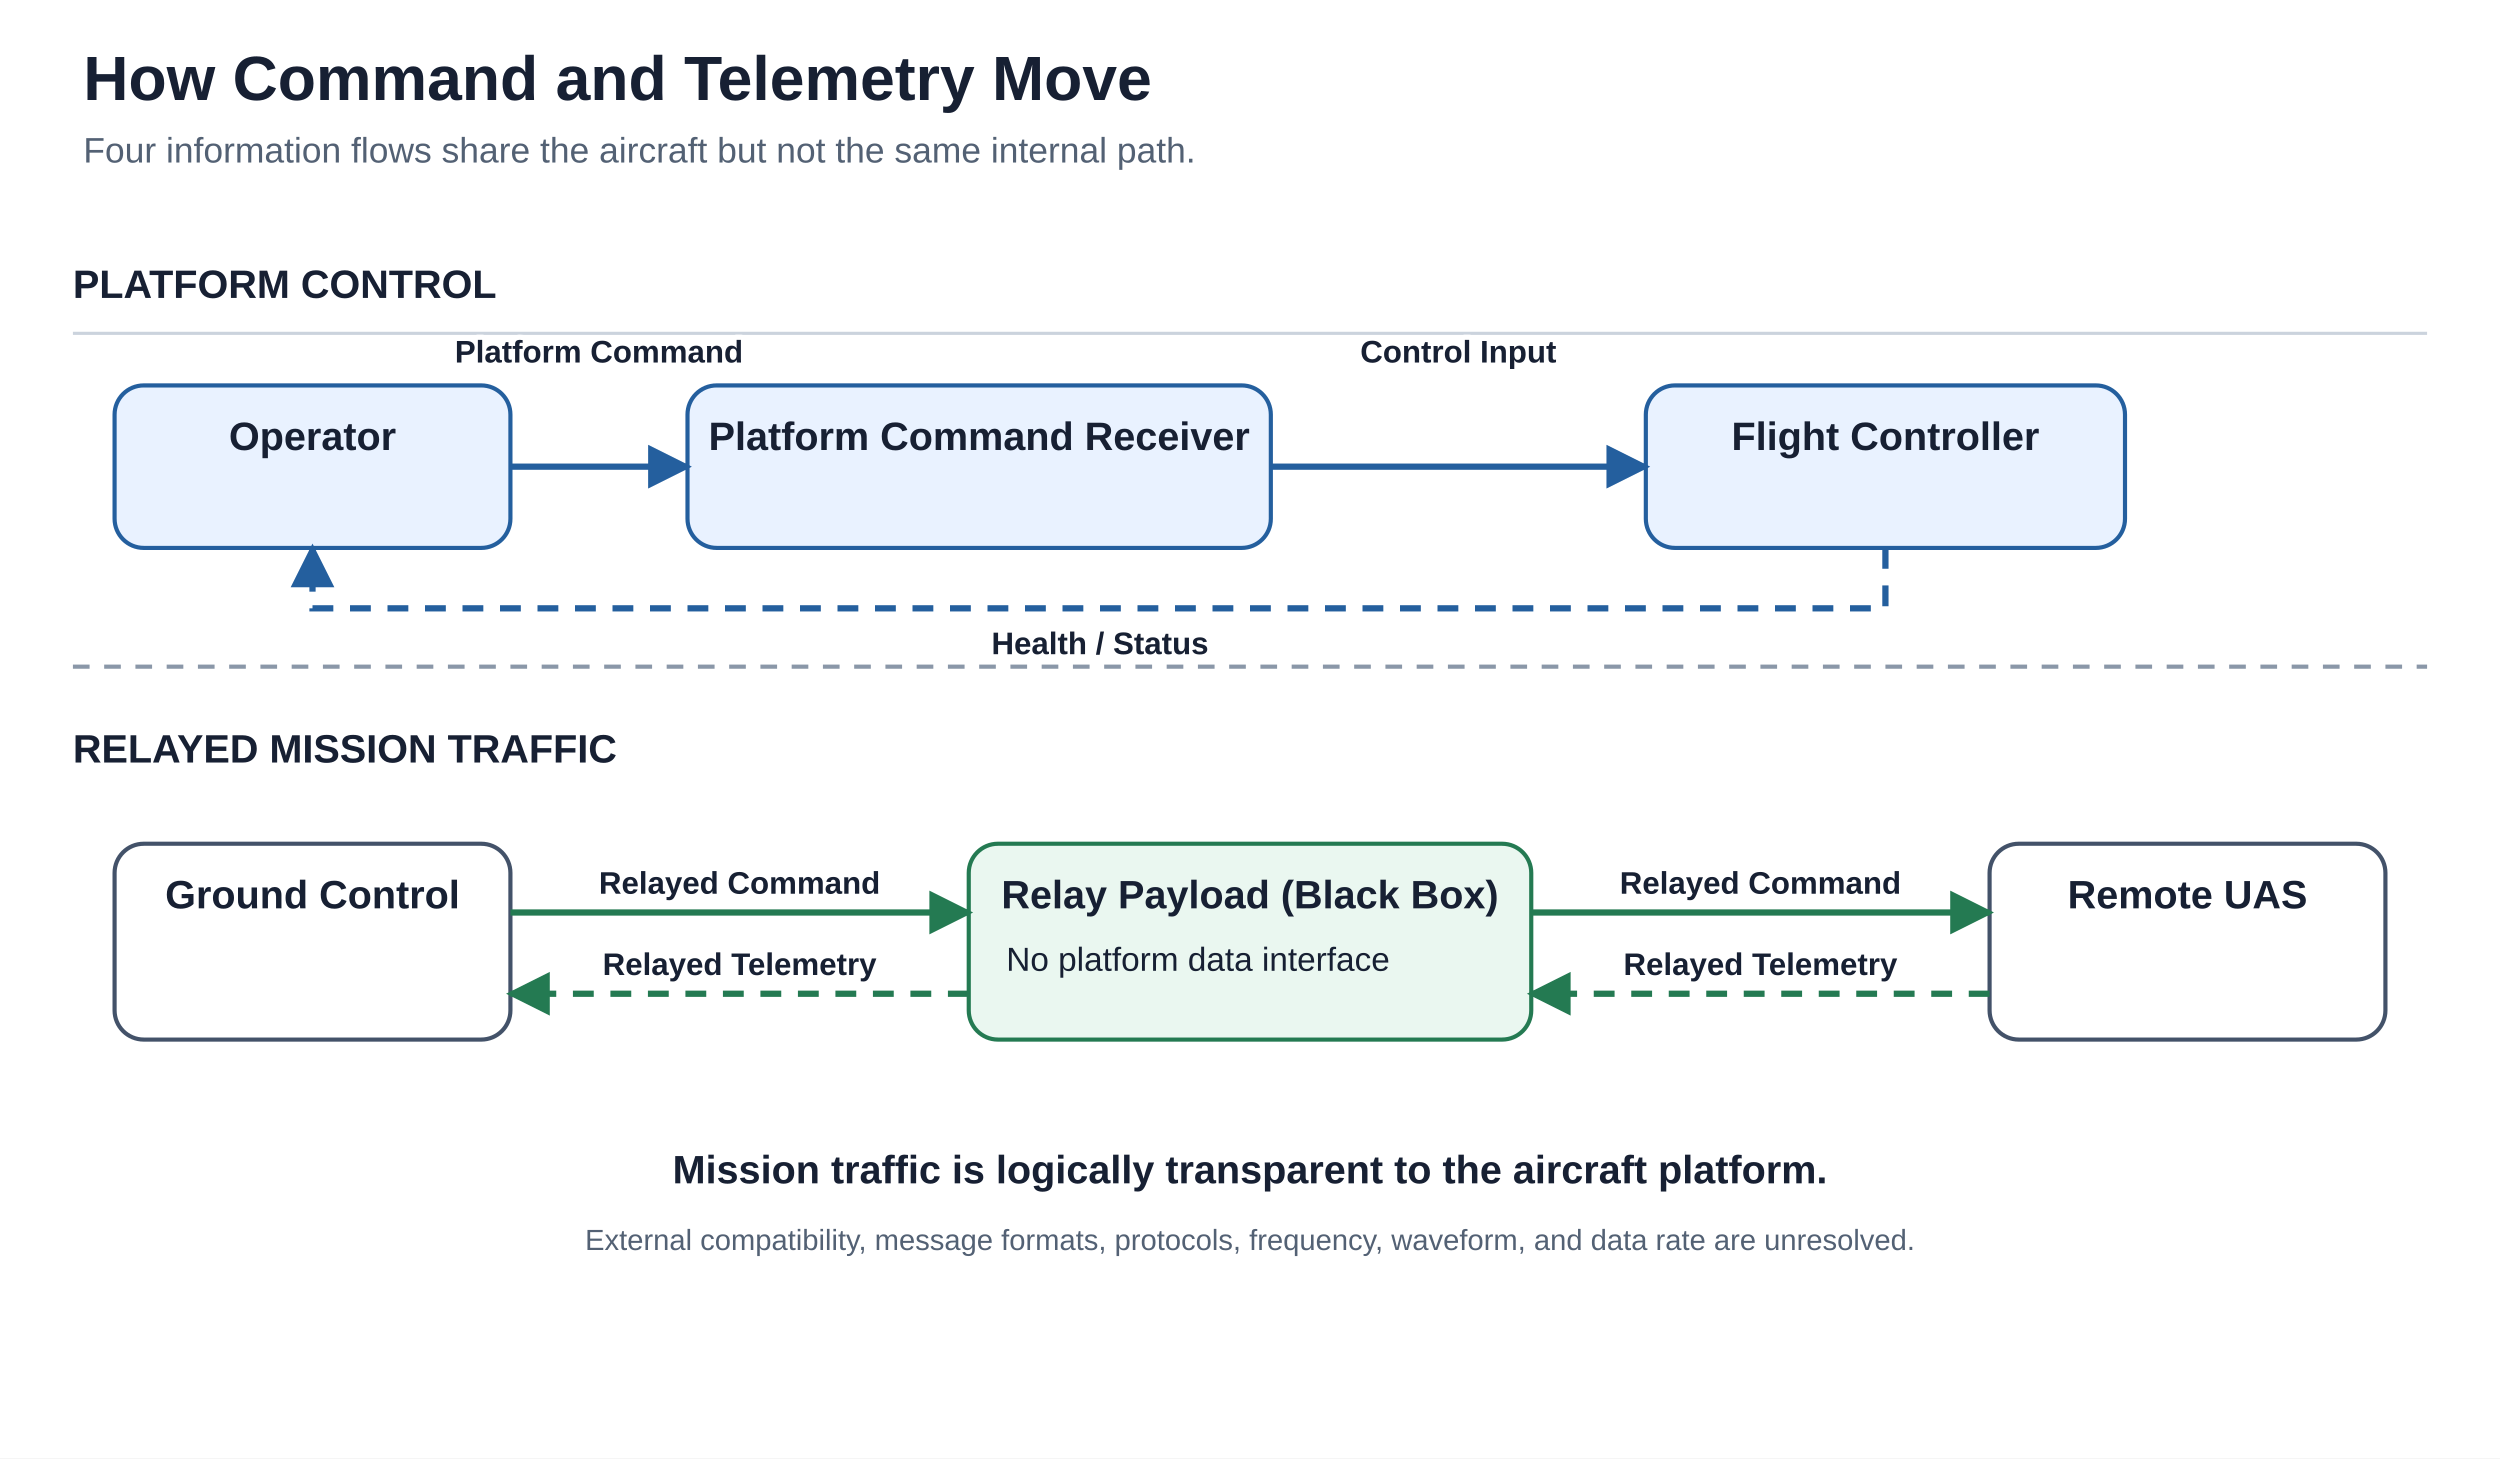
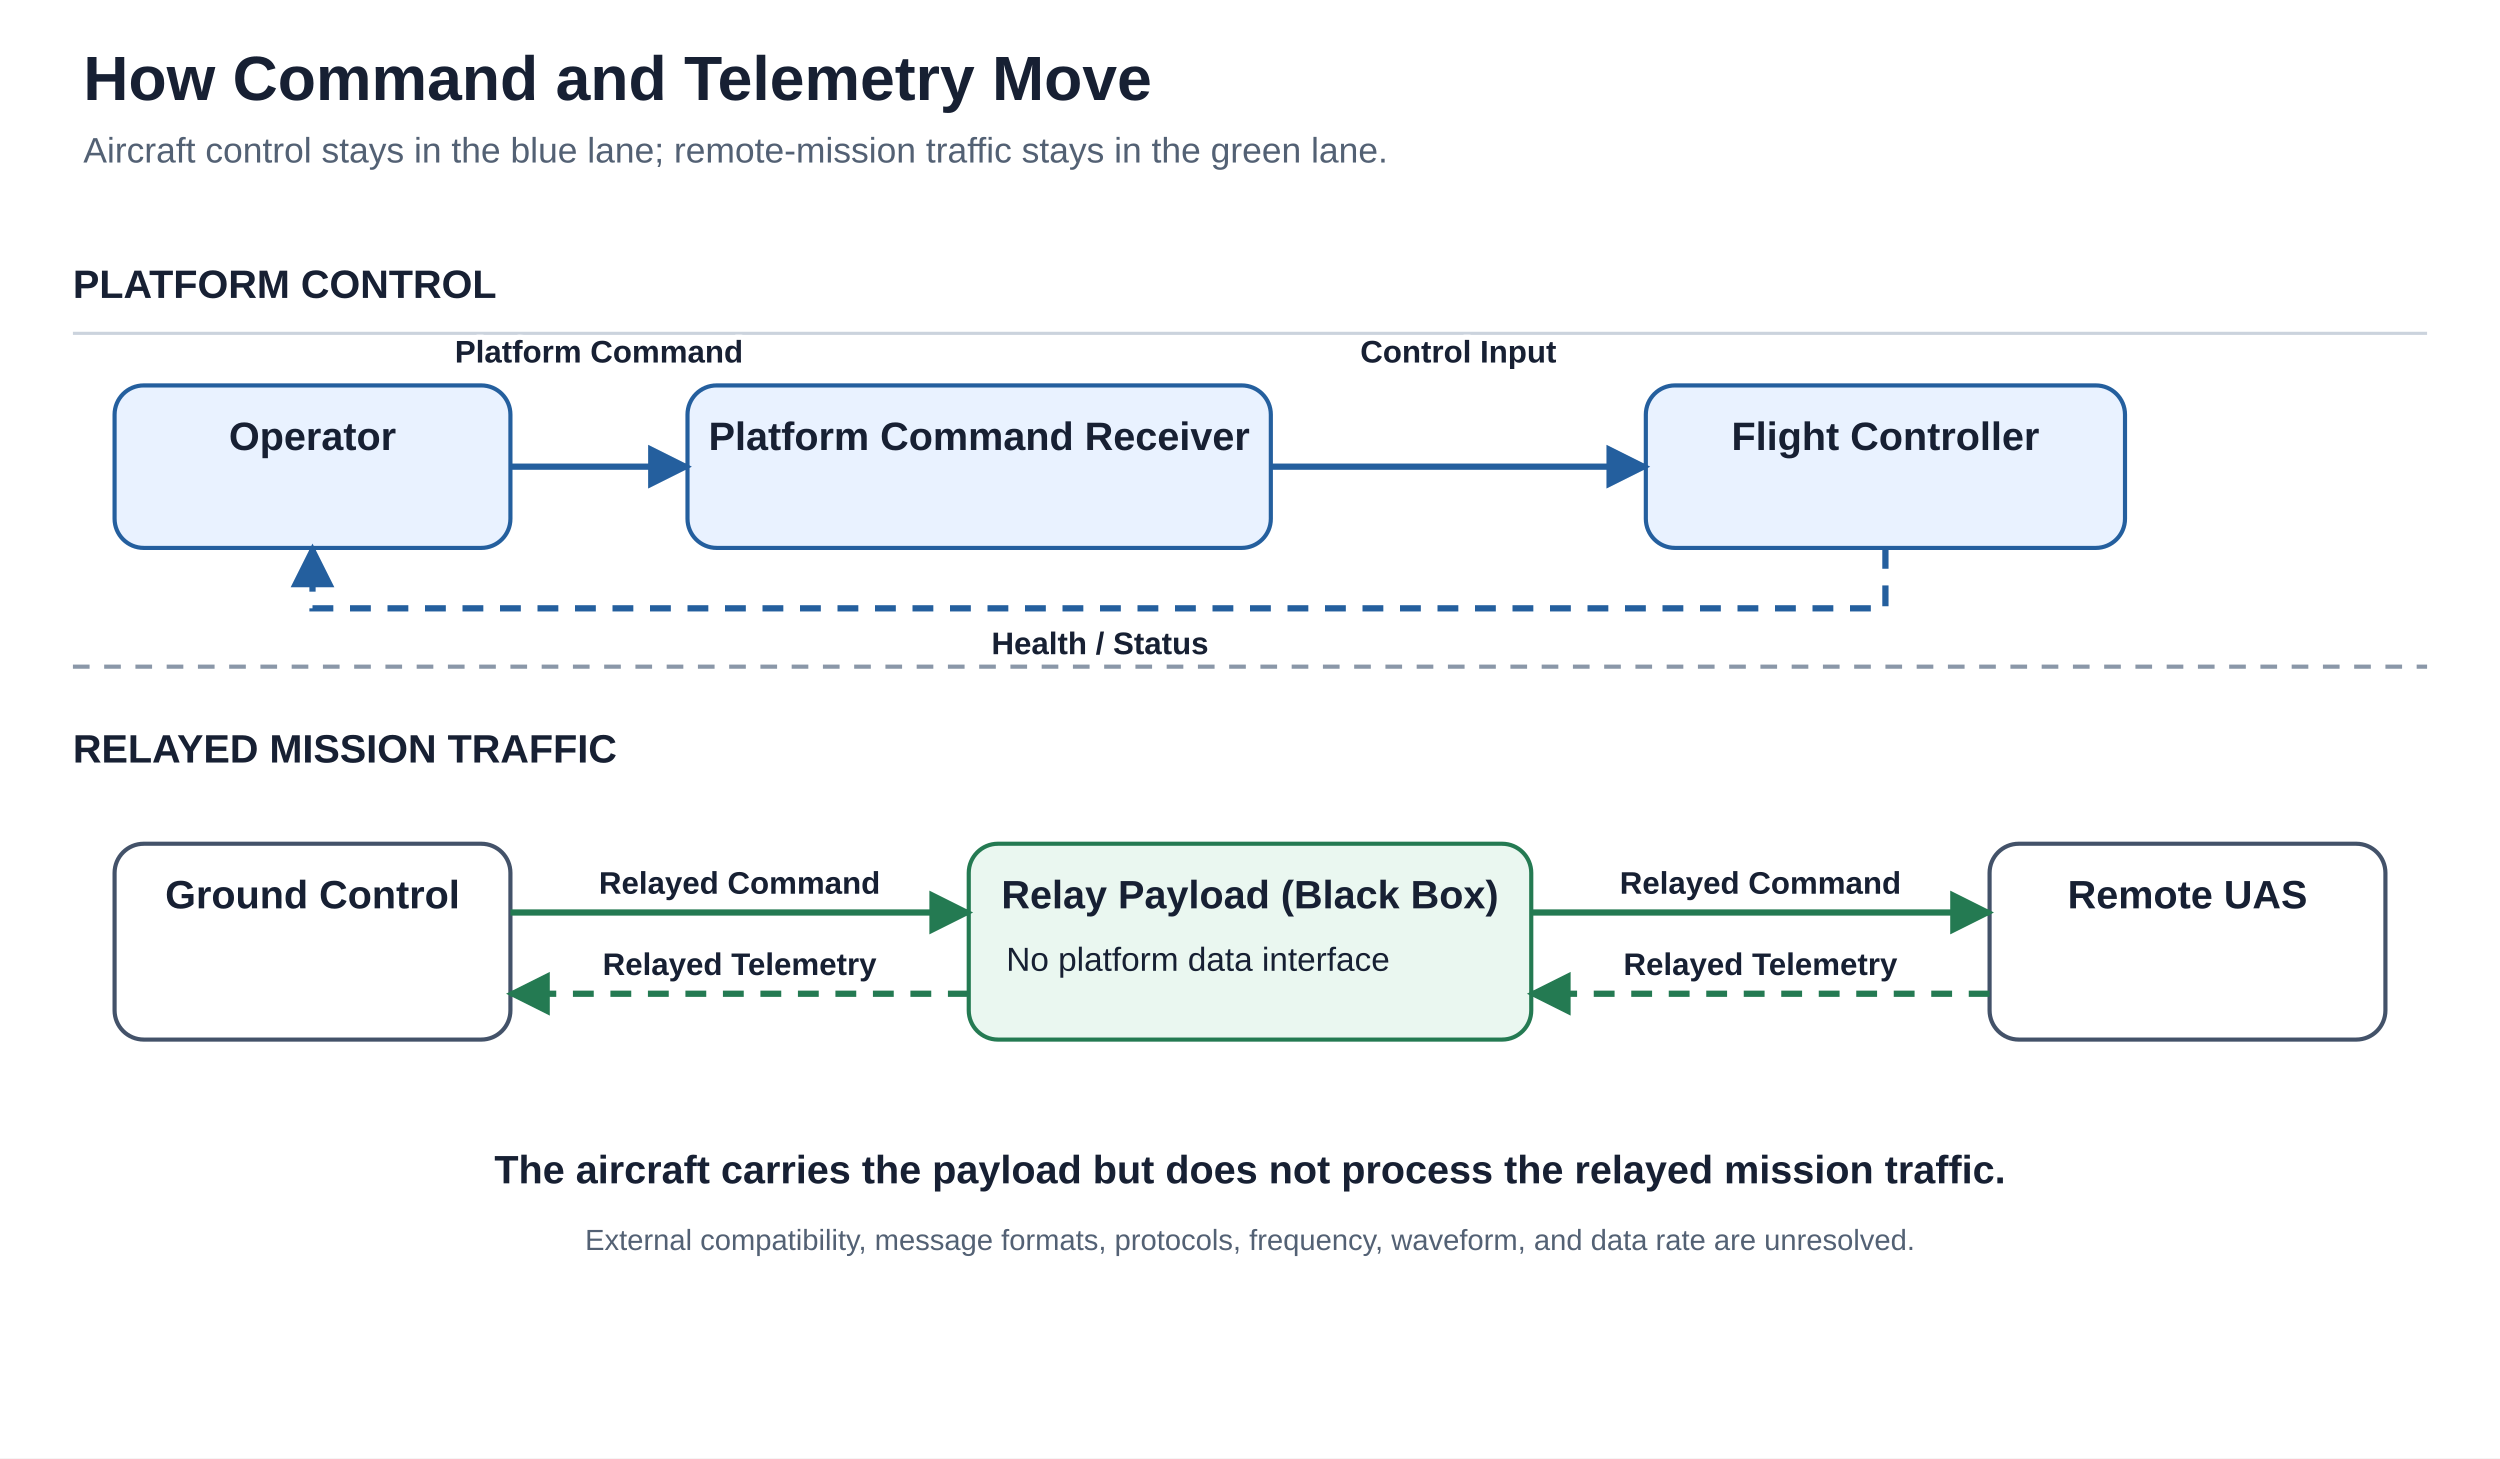
<svg xmlns="http://www.w3.org/2000/svg" width="1200" height="700" viewBox="0 0 1200 700" role="img" aria-labelledby="title desc">
  <defs>
    <marker id="arrow-neutral" viewBox="0 0 10 10" refX="9" refY="5" markerWidth="7" markerHeight="7" orient="auto-start-reverse">
      <path d="M 0 0 L 10 5 L 0 10 z" fill="#435269" />
    </marker>
    <marker id="arrow-blue" viewBox="0 0 10 10" refX="9" refY="5" markerWidth="7" markerHeight="7" orient="auto-start-reverse">
      <path d="M 0 0 L 10 5 L 0 10 z" fill="#245f9e" />
    </marker>
    <marker id="arrow-green" viewBox="0 0 10 10" refX="9" refY="5" markerWidth="7" markerHeight="7" orient="auto-start-reverse">
      <path d="M 0 0 L 10 5 L 0 10 z" fill="#247a52" />
    </marker>
    <marker id="arrow-amber" viewBox="0 0 10 10" refX="9" refY="5" markerWidth="7" markerHeight="7" orient="auto-start-reverse">
      <path d="M 0 0 L 10 5 L 0 10 z" fill="#9a6700" />
    </marker>
  </defs>
  <style>
  text { font-family: Arial, Helvetica, sans-serif; fill: #172033; }
  .title { font-size: 30px; font-weight: 700; }
  .subtitle { font-size: 17px; fill: #536174; }
  .section { font-size: 19px; font-weight: 700; }
  .box-title { font-size: 19px; font-weight: 700; }
  .body { font-size: 16px; }
  .small { font-size: 14px; fill: #536174; }
  .edge-label { font-size: 15px; font-weight: 700; paint-order: stroke; stroke: #ffffff; stroke-width: 5px; stroke-linejoin: round; }
  .box { stroke: #435269; stroke-width: 2; fill: #f5f7fa; }
  .box.blue { fill: #e9f2ff; stroke: #245f9e; }
  .box.green { fill: #eaf7f0; stroke: #247a52; }
  .box.amber { fill: #fff4d6; stroke: #9a6700; }
  .box.red { fill: #fdecec; stroke: #b42318; }
  .box.white { fill: #ffffff; }
  .box.future { fill: #ffffff; stroke: #6b7280; stroke-dasharray: 9 7; }
  .boundary { fill: #ffffff; stroke: #26364d; stroke-width: 3; }
  .group { fill: #f8fafc; stroke: #8a97a8; stroke-width: 1.5; }
  .arrow { stroke: #435269; stroke-width: 3; fill: none; }
  .arrow.blue { stroke: #245f9e; }
  .arrow.green { stroke: #247a52; }
  .arrow.amber { stroke: #9a6700; }
  .arrow.dashed { stroke-dasharray: 10 8; }
  .lane { stroke: #cbd3dd; stroke-width: 1.5; }
  .divider { stroke: #8a97a8; stroke-width: 2; stroke-dasharray: 8 7; }
</style>
  <rect width="1200" height="700" fill="#ffffff" />
  <text x="40" y="48" class="title" text-anchor="start">
    <tspan x="40" dy="0">How Command and Telemetry Move</tspan>
  </text>
  <text x="40" y="78" class="subtitle" text-anchor="start">
-     <tspan x="40" dy="0">Four information flows share the aircraft but not the same internal path.</tspan>
+     <tspan x="40" dy="0">Aircraft control stays in the blue lane; remote-mission traffic stays in the green lane.</tspan>
  </text>
  <text x="35" y="143" class="section" text-anchor="start">
    <tspan x="35" dy="0">PLATFORM CONTROL</tspan>
  </text>
  <line x1="35" y1="160" x2="1165" y2="160" class="lane" />
  <rect x="55" y="185" width="190" height="78" rx="14" class="box blue" />
  <text x="150.0" y="216" class="box-title" text-anchor="middle">
    <tspan x="150.0" dy="0">Operator</tspan>
  </text>
  <rect x="330" y="185" width="280" height="78" rx="14" class="box blue" />
  <text x="470.0" y="216" class="box-title" text-anchor="middle">
    <tspan x="470.0" dy="0">Platform Command Receiver</tspan>
  </text>
  <rect x="790" y="185" width="230" height="78" rx="14" class="box blue" />
  <text x="905.0" y="216" class="box-title" text-anchor="middle">
    <tspan x="905.0" dy="0">Flight Controller</tspan>
  </text>
  <line x1="245" y1="224" x2="330" y2="224" class="arrow blue" marker-end="url(#arrow-blue)" />
  <text x="287.5" y="174" class="edge-label" text-anchor="middle">Platform Command</text>
  <line x1="610" y1="224" x2="790" y2="224" class="arrow blue" marker-end="url(#arrow-blue)" />
  <text x="700.0" y="174" class="edge-label" text-anchor="middle">Control Input</text>
  <path d="M 905 263 V 292 H 150 V 263" class="arrow blue dashed" marker-end="url(#arrow-blue)" />
  <text x="528" y="314" class="edge-label" text-anchor="middle">
    <tspan x="528" dy="0">Health / Status</tspan>
  </text>
  <line x1="35" y1="320" x2="1165" y2="320" class="divider" />
  <text x="35" y="366" class="section" text-anchor="start">
    <tspan x="35" dy="0">RELAYED MISSION TRAFFIC</tspan>
  </text>
  <rect x="55" y="405" width="190" height="94" rx="14" class="box white" />
  <text x="150.0" y="436" class="box-title" text-anchor="middle">
    <tspan x="150.0" dy="0">Ground Control</tspan>
  </text>
  <rect x="465" y="405" width="270" height="94" rx="14" class="box green" />
  <text x="600.0" y="436" class="box-title" text-anchor="middle">
    <tspan x="600.0" dy="0">Relay Payload (Black Box)</tspan>
  </text>
  <text x="483" y="466" class="body" text-anchor="start">
    <tspan x="483" dy="0">No platform data interface</tspan>
  </text>
  <rect x="955" y="405" width="190" height="94" rx="14" class="box white" />
  <text x="1050.0" y="436" class="box-title" text-anchor="middle">
    <tspan x="1050.0" dy="0">Remote UAS</tspan>
  </text>
  <line x1="245" y1="438" x2="465" y2="438" class="arrow green" marker-end="url(#arrow-green)" />
  <text x="355.0" y="429.0" class="edge-label" text-anchor="middle">Relayed Command</text>
  <line x1="735" y1="438" x2="955" y2="438" class="arrow green" marker-end="url(#arrow-green)" />
  <text x="845.0" y="429.0" class="edge-label" text-anchor="middle">Relayed Command</text>
  <line x1="955" y1="477" x2="735" y2="477" class="arrow green dashed" marker-end="url(#arrow-green)" />
  <text x="845.0" y="468.0" class="edge-label" text-anchor="middle">Relayed Telemetry</text>
  <line x1="465" y1="477" x2="245" y2="477" class="arrow green dashed" marker-end="url(#arrow-green)" />
  <text x="355.0" y="468.0" class="edge-label" text-anchor="middle">Relayed Telemetry</text>
  <text x="600" y="568" class="section" text-anchor="middle">
-     <tspan x="600" dy="0">Mission traffic is logically transparent to the aircraft platform.</tspan>
+     <tspan x="600" dy="0">The aircraft carries the payload but does not process the relayed mission traffic.</tspan>
  </text>
  <text x="600" y="600" class="small" text-anchor="middle">
    <tspan x="600" dy="0">External compatibility, message formats, protocols, frequency, waveform, and data rate are unresolved.</tspan>
  </text>
</svg>
